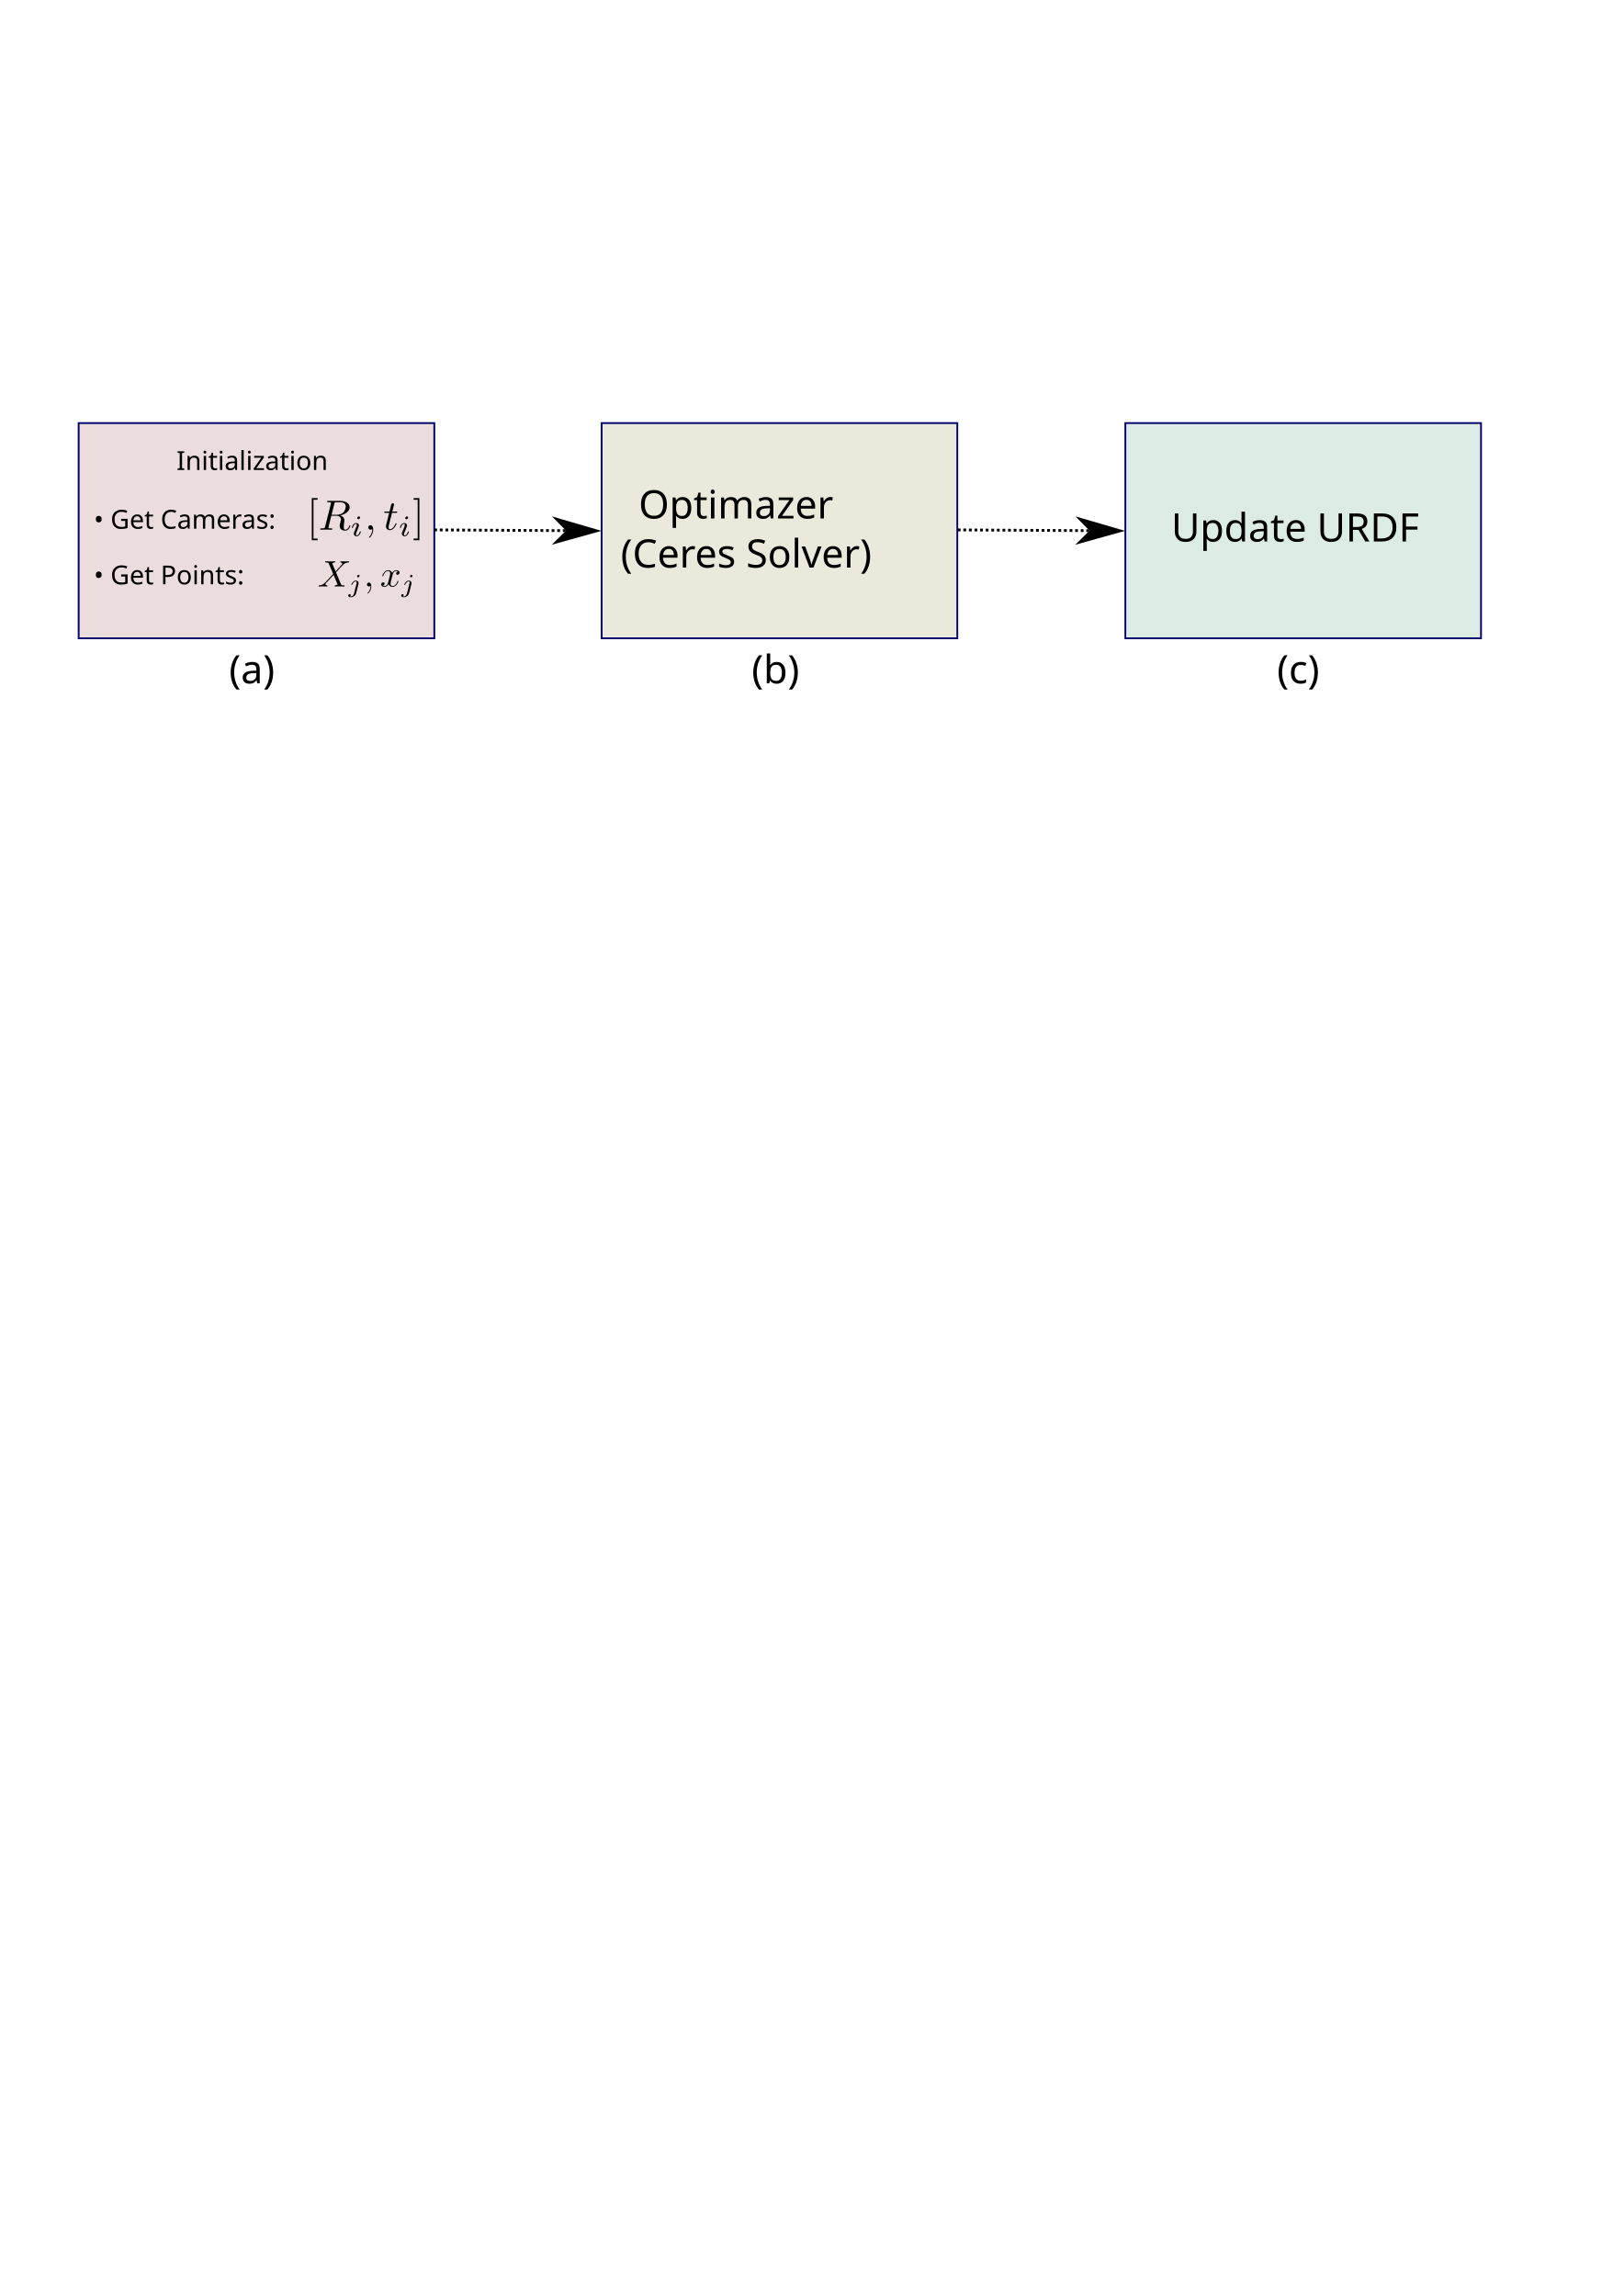
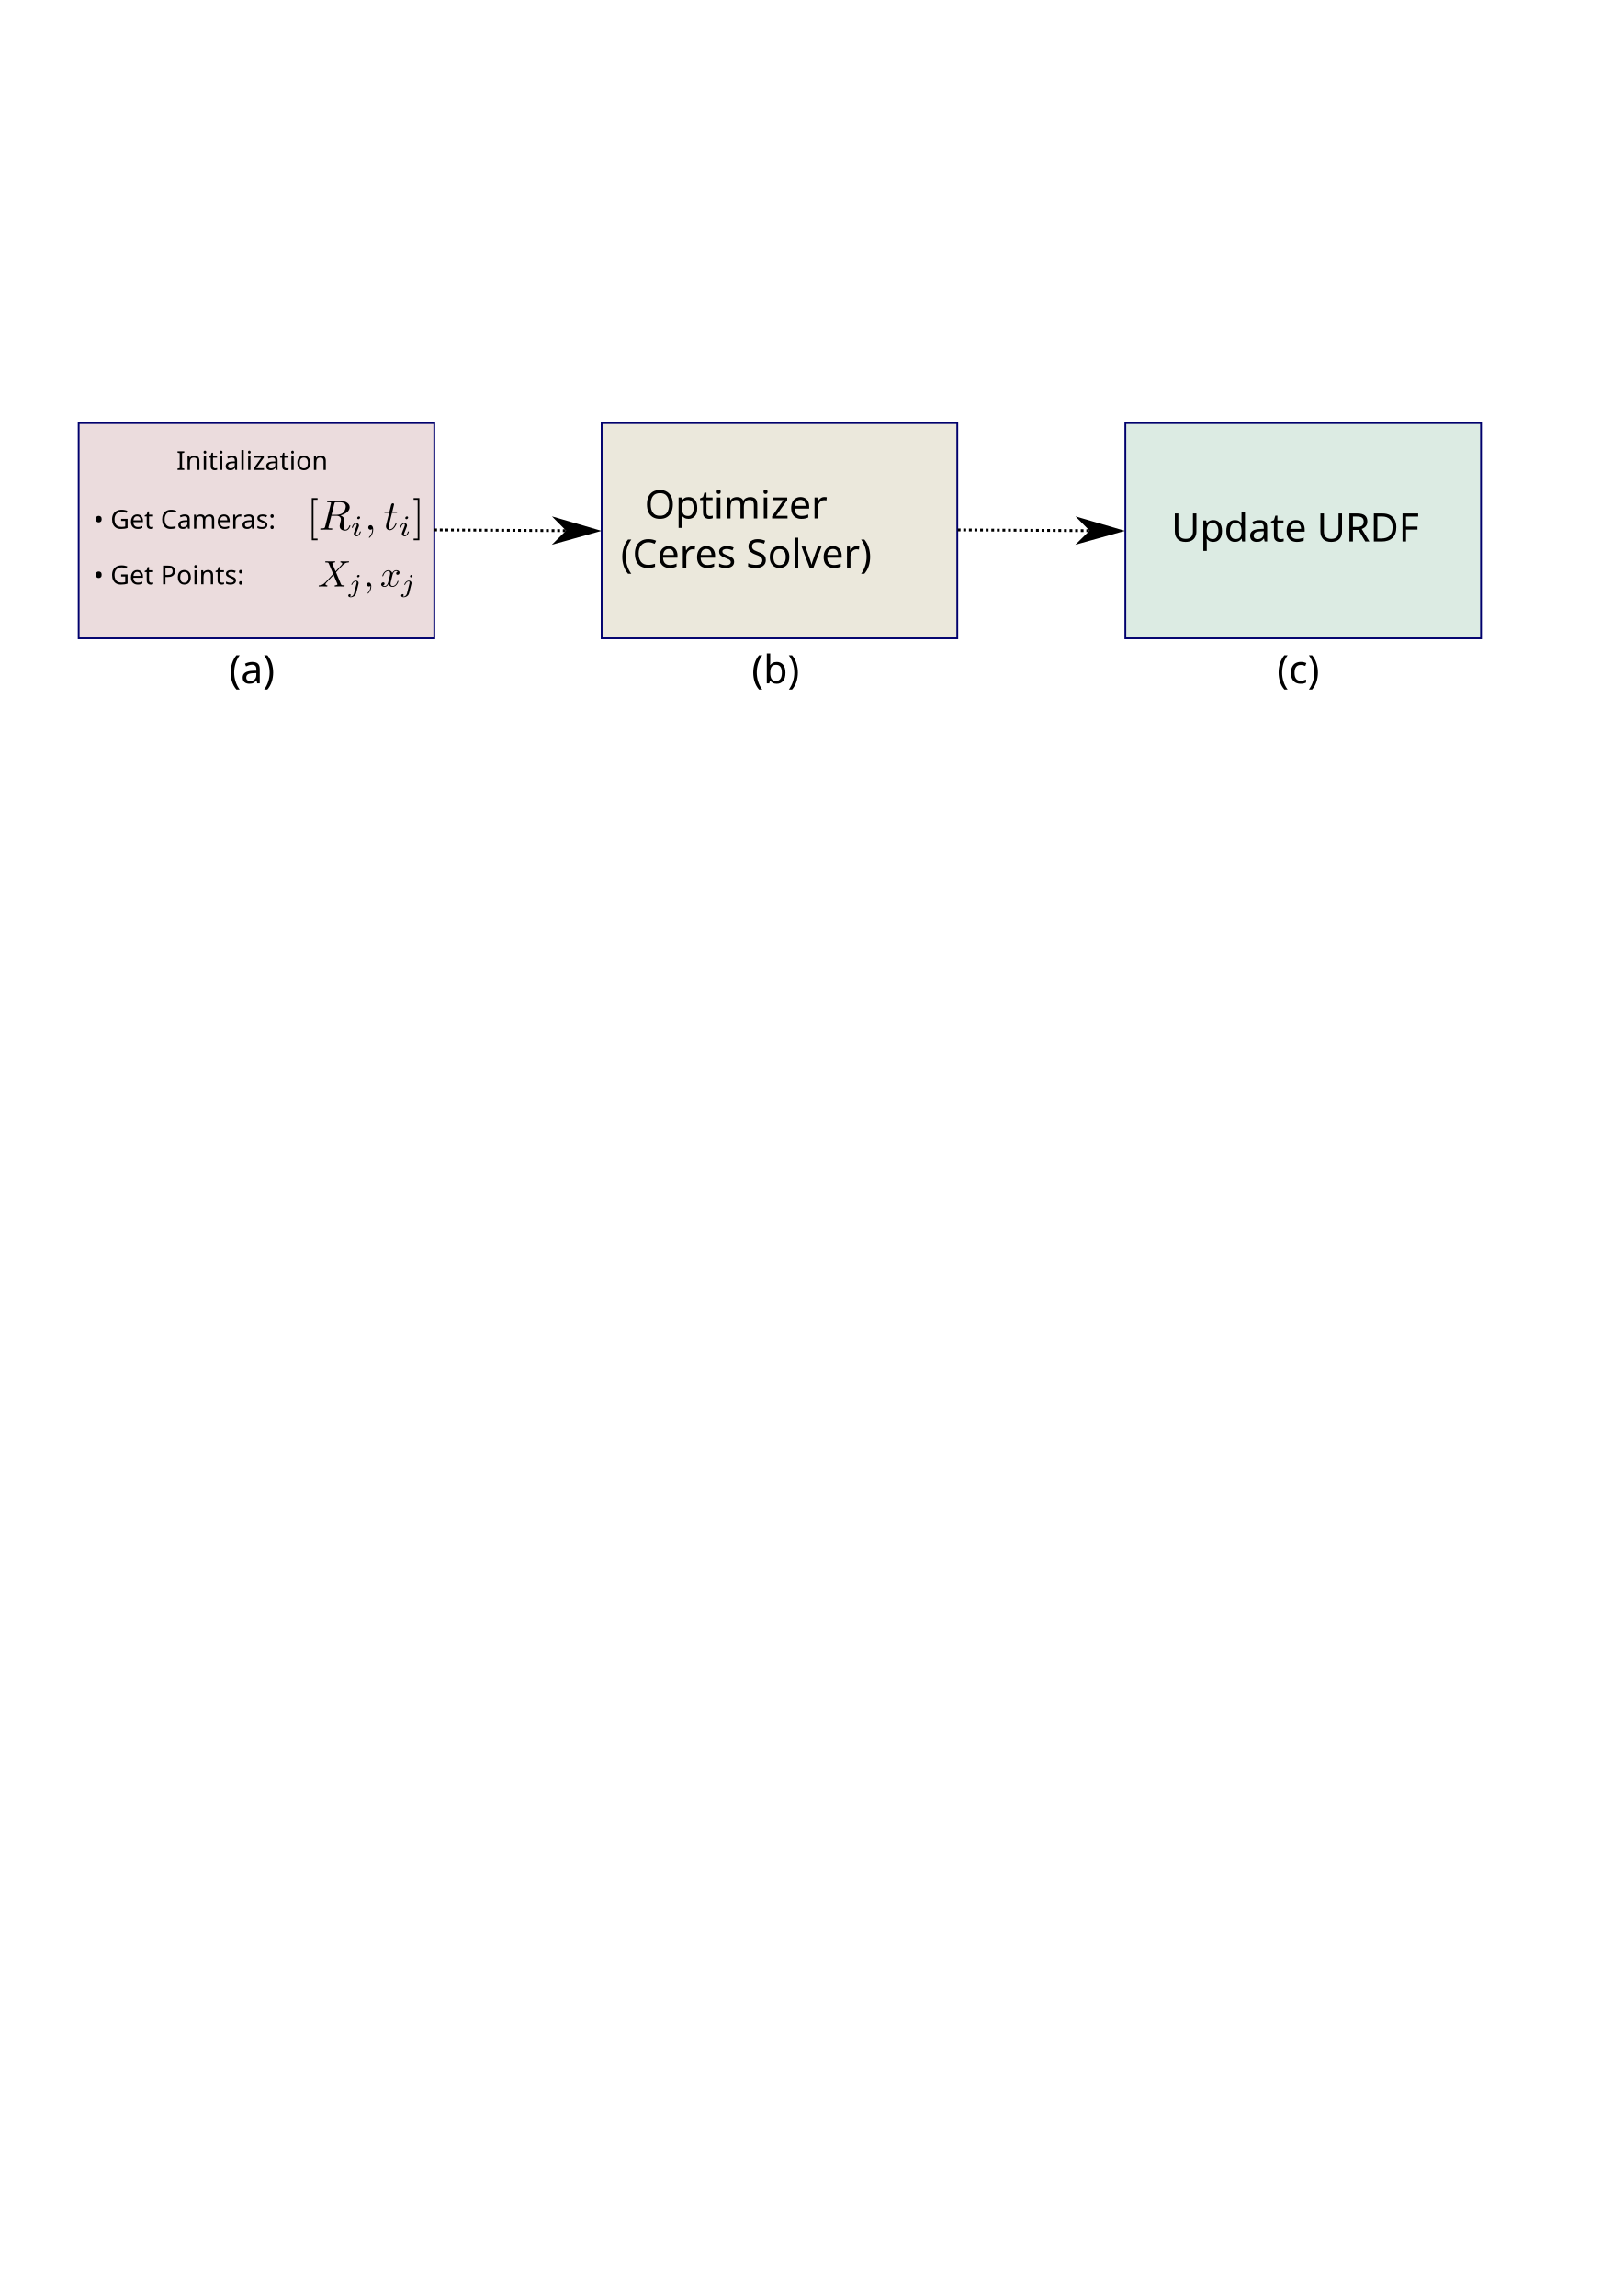
<svg xmlns="http://www.w3.org/2000/svg" width="744.094" height="1052.362" id="svg2" version="1.1">
  <defs id="defs4">
    <marker style="overflow:visible;" id="Arrow1Lend" refX="0.0" refY="0.0" orient="auto">
      <path transform="scale(0.8) rotate(180) translate(12.5,0)" style="fill-rule:evenodd;stroke:#000000;stroke-width:1.0pt;" d="M 0.0,0.0 L 5.0,-5.0 L -12.5,0.0 L 5.0,5.0 L 0.0,0.0 z " id="path4043" />
    </marker>
    <marker style="overflow:visible" id="Arrow1Lstart" refX="0.0" refY="0.0" orient="auto">
      <path transform="scale(0.8) translate(12.5,0)" style="fill-rule:evenodd;stroke:#000000;stroke-width:1.0pt" d="M 0.0,0.0 L 5.0,-5.0 L -12.5,0.0 L 5.0,5.0 L 0.0,0.0 z " id="path4040" />
    </marker>
    <marker style="overflow:visible" id="Arrow1Lend-4" refX="0" refY="0" orient="auto">
      <path transform="matrix(-0.8,0,0,-0.8,-10,0)" style="fill-rule:evenodd;stroke:#000000;stroke-width:1pt" d="M 0,0 5,-5 -12.5,0 5,5 0,0 z" id="path4043-0" />
    </marker>
  </defs>
  <g id="layer1">
    <g id="g3531">
      <rect style="fill:#ebdcdd;fill-opacity:1;stroke:#00006d;stroke-width:0.82;stroke-opacity:1" id="rect2985" width="162.991" height="98.644" x="36.045" y="193.916" />
      <text xml:space="preserve" style="font-size:18px;font-style:normal;font-weight:normal;line-height:125%;letter-spacing:0px;word-spacing:0px;fill:#000000;fill-opacity:1;stroke:none;font-family:Sans" x="42.992" y="242.324" id="text2987">
        <tspan x="42.992" y="242.324" id="tspan2991" style="font-size:12px">• Get Cameras:</tspan>
      </text>
      <g id="g2990" transform="matrix(0.364975,0,0,0.364975,31.77382,112.3151)">
        <g word-spacing="normal" letter-spacing="normal" font-size-adjust="none" font-stretch="normal" font-weight="normal" font-variant="normal" font-style="normal" stroke-miterlimit="10.433" xml:space="preserve" transform="matrix(1.062992,0,0,-1.062992,-186.0236,789.2717)" id="content" style="font-style:normal;font-variant:normal;font-weight:normal;font-stretch:normal;letter-spacing:normal;word-spacing:normal;text-anchor:start;fill:none;stroke:#000000;stroke-linecap:butt;stroke-linejoin:miter;stroke-miterlimit:10.433;stroke-opacity:1;stroke-dasharray:none;stroke-dashoffset:0">
          <polygon id="polygon2993" points="468.22,443.56 461.39,443.56 461.39,393.75 468.22,393.75 468.22,395.73 463.39,395.73 463.39,441.57 468.22,441.57 " style="fill:#000000;stroke-width:0" />
          <path id="path2995" d="m 495.18,423.14 0.47,0.11 0.48,0.12 0.48,0.14 0.48,0.15 0.48,0.16 0.48,0.18 0.48,0.19 0.48,0.2 0.47,0.22 0.47,0.23 0.45,0.24 0.45,0.25 0.44,0.27 0.43,0.28 0.42,0.29 0.4,0.3 0.39,0.31 0.37,0.32 0.35,0.34 0.34,0.35 0.32,0.35 0.29,0.37 0.28,0.38 0.25,0.39 0.22,0.4 0.2,0.41 0.17,0.42 0.14,0.43 0.12,0.44 0.08,0.45 0.05,0.46 0.02,0.47 c 0,4.28 -4.49,7.47 -11,7.47 h -14.2 c -1,0 -1.46,0 -1.46,-1 0,-0.55 0.46,-0.55 1.41,-0.55 0.09,0 1.05,0 1.89,-0.09 0.89,-0.11 1.34,-0.16 1.34,-0.8 0,-0.2 -0.04,-0.36 -0.2,-0.95 l -6.67,-26.75 c -0.5,-1.95 -0.6,-2.34 -4.53,-2.34 -0.91,0 -1.35,0 -1.35,-1 0,-0.55 0.6,-0.55 0.69,-0.55 1.41,0 4.89,0.16 6.28,0.16 1.39,0 4.94,-0.16 6.33,-0.16 0.41,0 1,0 1,1 0,0.55 -0.45,0.55 -1.39,0.55 -1.84,0 -3.25,0 -3.25,0.89 0,0.29 0.11,0.54 0.16,0.84 l 3.28,13.2 h 5.93 l -0.04,1.11 h -5.6 l 3.25,13 c 0.3,1.19 0.44,1.69 1.39,1.85 0.46,0.04 2.05,0.04 3.04,0.04 3.54,0 9.07,0 9.07,-4.93 0,-1.69 -0.79,-5.13 -2.75,-7.07 -1.28,-1.29 -3.92,-2.89 -8.4,-2.89 l 0.04,-1.11 c 4.54,0 5.43,-2.78 5.43,-4.53 0,-0.75 -0.39,-2.28 -0.69,-3.44 -0.36,-1.39 -0.8,-3.23 -0.8,-4.23 0,-5.37 5.97,-5.37 6.63,-5.37 4.23,0 5.97,5.03 5.97,5.73 0,0.59 -0.55,0.59 -0.6,0.59 -0.45,0 -0.54,-0.36 -0.64,-0.7 -1.25,-3.69 -3.39,-4.53 -4.55,-4.53 -1.64,0 -1.98,1.09 -1.98,3.05 0,1.53 0.3,4.07 0.5,5.67 0.09,0.7 0.2,1.64 0.2,2.34 0,3.83 -3.34,5.38 -4.68,5.88 z" style="fill:#000000;stroke-width:0" />
          <path id="path2997" d="m 518.42,420.54 0,0.05 -0.01,0.06 0,0.05 -0.01,0.06 -0.01,0.05 -0.02,0.06 -0.01,0.05 -0.02,0.06 -0.03,0.06 -0.02,0.05 -0.03,0.06 -0.03,0.05 -0.03,0.06 -0.04,0.05 -0.03,0.05 -0.05,0.05 -0.04,0.05 -0.05,0.05 -0.05,0.04 -0.05,0.05 -0.06,0.04 -0.06,0.03 -0.06,0.04 -0.06,0.03 -0.07,0.03 -0.07,0.03 -0.08,0.02 -0.08,0.02 -0.08,0.01 -0.08,0.01 -0.09,0.01 -0.09,0 c -0.94,0 -1.95,-0.91 -1.95,-1.92 0,-0.59 0.45,-1.33 1.41,-1.33 1,0 1.95,0.99 1.95,1.92 z" style="fill:#000000;stroke-width:0" />
          <path id="path2999" d="m 511.31,402.84 -0.05,-0.17 -0.06,-0.17 -0.03,-0.08 -0.02,-0.09 -0.03,-0.08 -0.02,-0.09 -0.02,-0.09 -0.02,-0.09 -0.02,-0.1 -0.01,-0.09 -0.02,-0.1 0,-0.05 -0.01,-0.05 0,-0.06 0,-0.05 0,-0.05 0,-0.06 c 0,-1.64 1.39,-2.95 3.29,-2.95 3.49,0 5.03,4.79 5.03,5.33 0,0.45 -0.45,0.45 -0.56,0.45 -0.48,0 -0.53,-0.2 -0.67,-0.59 -0.8,-2.79 -2.33,-4.22 -3.69,-4.22 -0.7,0 -0.87,0.45 -0.87,1.22 0,0.79 0.25,1.46 0.56,2.23 0.34,0.94 0.73,1.87 1.11,2.78 0.31,0.84 1.58,4.02 1.72,4.44 0.09,0.34 0.2,0.76 0.2,1.11 0,1.64 -1.39,2.95 -3.31,2.95 -3.45,0 -5.05,-4.73 -5.05,-5.33 0,-0.45 0.49,-0.45 0.6,-0.45 0.48,0 0.51,0.17 0.62,0.56 0.91,3 2.44,4.25 3.72,4.25 0.56,0 0.87,-0.28 0.87,-1.22 0,-0.79 -0.2,-1.32 -1.07,-3.48 z" style="fill:#000000;stroke-width:0" />
          <path id="path3001" d="m 533.91,406.25 0,0.3 -0.01,0.3 -0.02,0.29 -0.03,0.28 -0.03,0.27 -0.04,0.26 -0.04,0.26 -0.05,0.24 -0.06,0.24 -0.07,0.23 -0.07,0.22 -0.07,0.21 -0.09,0.2 -0.09,0.19 -0.09,0.19 -0.1,0.17 -0.11,0.16 -0.11,0.16 -0.12,0.14 -0.12,0.13 -0.13,0.13 -0.13,0.11 -0.14,0.1 -0.15,0.1 -0.14,0.08 -0.16,0.07 -0.16,0.06 -0.16,0.05 -0.17,0.04 -0.17,0.03 -0.18,0.01 -0.18,0.01 c -1.64,0 -2.64,-1.25 -2.64,-2.64 0,-1.34 1,-2.64 2.64,-2.64 0.6,0 1.25,0.2 1.75,0.64 0.14,0.11 0.21,0.16 0.25,0.16 0.05,0 0.1,-0.05 0.1,-0.75 0,-3.69 -1.74,-6.68 -3.39,-8.32 -0.55,-0.54 -0.55,-0.65 -0.55,-0.79 0,-0.36 0.25,-0.55 0.5,-0.55 0.55,0 4.53,3.83 4.53,9.66 z" style="fill:#000000;stroke-width:0" />
          <path id="path3003" d="m 556.14,426.12 h 4.69 c 0.98,0 1.48,0 1.48,1 0,0.55 -0.5,0.55 -1.39,0.55 h -4.39 c 1.8,7.08 2.05,8.08 2.05,8.37 0,0.85 -0.6,1.35 -1.44,1.35 -0.16,0 -1.55,-0.05 -2,-1.8 l -1.94,-7.92 h -4.68 c -1,0 -1.5,0 -1.5,-0.94 0,-0.61 0.4,-0.61 1.4,-0.61 h 4.38 c -3.58,-14.14 -3.78,-14.98 -3.78,-15.89 0,-2.69 1.89,-4.58 4.57,-4.58 5.08,0 7.93,7.27 7.93,7.67 0,0.5 -0.4,0.5 -0.6,0.5 -0.45,0 -0.5,-0.15 -0.75,-0.7 -2.14,-5.17 -4.78,-6.37 -6.47,-6.37 -1.04,0 -1.54,0.65 -1.54,2.29 0,1.19 0.09,1.55 0.29,2.39 z" style="fill:#000000;stroke-width:0" />
          <path id="path3005" d="m 575.18,420.54 -0.01,0.05 0,0.06 -0.01,0.05 0,0.06 -0.02,0.05 -0.01,0.06 -0.02,0.05 -0.02,0.06 -0.02,0.06 -0.02,0.05 -0.03,0.06 -0.03,0.05 -0.03,0.06 -0.04,0.05 -0.04,0.05 -0.04,0.05 -0.04,0.05 -0.05,0.05 -0.05,0.04 -0.05,0.05 -0.06,0.04 -0.06,0.03 -0.06,0.04 -0.07,0.03 -0.06,0.03 -0.07,0.03 -0.08,0.02 -0.08,0.02 -0.08,0.01 -0.08,0.01 -0.09,0.01 -0.09,0 c -0.94,0 -1.95,-0.91 -1.95,-1.92 0,-0.59 0.45,-1.33 1.4,-1.33 1,0 1.96,0.99 1.96,1.92 z" style="fill:#000000;stroke-width:0" />
          <path id="path3007" d="m 568.07,402.84 -0.06,-0.17 -0.05,-0.17 -0.03,-0.08 -0.02,-0.09 -0.03,-0.08 -0.02,-0.09 -0.02,-0.09 -0.02,-0.09 -0.02,-0.1 -0.02,-0.09 -0.01,-0.1 0,-0.05 -0.01,-0.05 0,-0.06 0,-0.05 -0.01,-0.05 0,-0.06 c 0,-1.64 1.4,-2.95 3.3,-2.95 3.48,0 5.03,4.79 5.03,5.33 0,0.45 -0.45,0.45 -0.56,0.45 -0.49,0 -0.53,-0.2 -0.67,-0.59 -0.8,-2.79 -2.33,-4.22 -3.69,-4.22 -0.7,0 -0.88,0.45 -0.88,1.22 0,0.79 0.25,1.46 0.57,2.23 0.34,0.94 0.73,1.87 1.11,2.78 0.31,0.84 1.57,4.02 1.72,4.44 0.09,0.34 0.2,0.76 0.2,1.11 0,1.64 -1.39,2.95 -3.31,2.95 -3.46,0 -5.05,-4.73 -5.05,-5.33 0,-0.45 0.48,-0.45 0.59,-0.45 0.49,0 0.52,0.17 0.63,0.56 0.91,3 2.44,4.25 3.72,4.25 0.56,0 0.87,-0.28 0.87,-1.22 0,-0.79 -0.2,-1.32 -1.08,-3.48 z" style="fill:#000000;stroke-width:0" />
          <polygon id="polygon3009" points="581.65,395.73 581.65,393.75 588.48,393.75 588.48,443.56 581.65,443.56 581.65,441.57 586.48,441.57 586.48,395.73 " style="fill:#000000;stroke-width:0" />
        </g>
      </g>
      <rect style="fill:#dcebe3;fill-opacity:1;stroke:#00006d;stroke-width:0.82;stroke-opacity:1" id="rect2985-8" width="162.991" height="98.644" x="515.714" y="193.916" />
      <text xml:space="preserve" style="font-size:18px;font-style:normal;font-weight:normal;line-height:125%;letter-spacing:0px;word-spacing:0px;fill:#000000;fill-opacity:1;stroke:none;font-family:Sans" x="536.763" y="248.204" id="text2987-4">
        <tspan x="536.763" y="248.204" id="tspan4726">Update URDF</tspan>
      </text>
      <rect style="fill:#ebe8dc;fill-opacity:1;stroke:#00006d;stroke-width:0.82;stroke-opacity:1" id="rect2985-1" width="162.991" height="98.644" x="275.714" y="193.916" />
      <text xml:space="preserve" style="font-size:18px;font-style:normal;font-weight:normal;text-align:center;line-height:125%;letter-spacing:0px;word-spacing:0px;text-anchor:middle;fill:#000000;fill-opacity:1;stroke:none;font-family:Sans" x="358.34" y="215.139" id="text2987-5">
        <tspan x="358.34" y="215.139" id="tspan2991-3" />
-         <tspan x="358.34" y="237.639" id="tspan4722">Optimazer</tspan>
+         <tspan x="358.34" y="237.639" id="tspan4722">Optimizer</tspan>
        <tspan x="358.34" y="260.139" id="tspan4724">(Ceres Solver)</tspan>
      </text>
      <path style="fill:none;stroke:#000000;stroke-width:1.281;stroke-linecap:butt;stroke-linejoin:miter;stroke-miterlimit:4;stroke-opacity:1;stroke-dasharray:1.281, 1.281;stroke-dashoffset:0;marker-end:url(#Arrow1Lend)" d="m 199,242.875 74.178,0.426" id="path4032" />
      <path style="fill:none;stroke:#000000;stroke-width:1.281;stroke-linecap:butt;stroke-linejoin:miter;stroke-miterlimit:4;stroke-opacity:1;stroke-dasharray:1.281, 1.281;stroke-dashoffset:0;marker-end:url(#Arrow1Lend)" d="m 438.911,242.875 74.178,0.426" id="path4032-5" />
      <text xml:space="preserve" style="font-size:18px;font-style:normal;font-weight:normal;line-height:125%;letter-spacing:0px;word-spacing:0px;fill:#000000;fill-opacity:1;stroke:none;font-family:Sans" x="104.994" y="313.205" id="text4838">
        <tspan id="tspan4840" x="104.994" y="313.205">(a)</tspan>
      </text>
      <text xml:space="preserve" style="font-size:18px;font-style:normal;font-weight:normal;line-height:125%;letter-spacing:0px;word-spacing:0px;fill:#000000;fill-opacity:1;stroke:none;font-family:Sans" x="344.47" y="313.214" id="text4842">
        <tspan id="tspan4844" x="344.47" y="313.214">(b)</tspan>
      </text>
      <text xml:space="preserve" style="font-size:18px;font-style:normal;font-weight:normal;line-height:125%;letter-spacing:0px;word-spacing:0px;fill:#000000;fill-opacity:1;stroke:none;font-family:Sans" x="585.226" y="313.205" id="text4846">
        <tspan id="tspan4848" x="585.226" y="313.205">(c)</tspan>
      </text>
      <text xml:space="preserve" style="font-size:18px;font-style:normal;font-weight:normal;line-height:125%;letter-spacing:0px;word-spacing:0px;fill:#000000;fill-opacity:1;stroke:none;font-family:Sans" x="42.992" y="267.817" id="text2987-2">
        <tspan x="42.992" y="267.817" style="font-size:12px" id="tspan4873">• Get Points:</tspan>
      </text>
      <text xml:space="preserve" style="font-size:18px;font-style:normal;font-weight:normal;line-height:125%;letter-spacing:0px;word-spacing:0px;fill:#000000;fill-opacity:1;stroke:none;font-family:Sans" x="80.87" y="215.407" id="text2987-2-3">
        <tspan x="80.87" y="215.407" style="font-size:12px" id="tspan4873-5">Initialization</tspan>
      </text>
      <g transform="translate(-87.69052,44.90175)" id="g3163">
        <g style="font-style:normal;font-variant:normal;font-weight:normal;font-stretch:normal;letter-spacing:normal;word-spacing:normal;text-anchor:start;fill:none;stroke:#000000;stroke-linecap:butt;stroke-linejoin:miter;stroke-miterlimit:10.433;stroke-opacity:1;stroke-dasharray:none;stroke-dashoffset:0" id="g3165" transform="matrix(1.062992,0,0,-1.062992,-186.0236,789.2717)" xml:space="preserve" stroke-miterlimit="10.433" font-style="normal" font-variant="normal" font-weight="normal" font-stretch="normal" font-size-adjust="none" letter-spacing="normal" word-spacing="normal">
          <g transform="matrix(0.300154,0,0,0.300154,304.9497,430.7723)" id="g3520">
            <g id="g3287" transform="matrix(1,0,0,-1,0,694.2614)">
              <g id="g3289" transform="matrix(1.062992,0,0,-1.062992,-186.0236,789.2717)" xml:space="preserve" stroke-miterlimit="10.433" font-style="normal" font-variant="normal" font-weight="normal" font-stretch="normal" font-size-adjust="none" letter-spacing="normal" word-spacing="normal" style="font-style:normal;font-variant:normal;font-weight:normal;font-stretch:normal;letter-spacing:normal;word-spacing:normal;text-anchor:start;fill:none;stroke:#000000;stroke-linecap:butt;stroke-linejoin:miter;stroke-miterlimit:10.433;stroke-opacity:1;stroke-dasharray:none;stroke-dashoffset:0">
                <path d="m 479.68,426.68 -4.18,9.91 c -0.15,0.41 -0.25,0.59 -0.25,0.64 0,0.31 0.85,1.25 2.94,1.45 0.5,0.05 1,0.1 1,0.96 0,0.59 -0.61,0.59 -0.75,0.59 -2.05,0 -4.19,-0.16 -6.28,-0.16 -1.25,0 -4.33,0.16 -5.58,0.16 -0.29,0 -0.9,0 -0.9,-1 0,-0.55 0.5,-0.55 1.15,-0.55 2.99,0 3.28,-0.5 3.74,-1.59 l 5.87,-13.91 -10.51,-11.31 -0.64,-0.55 c -2.44,-2.64 -4.79,-3.43 -7.33,-3.57 -0.64,-0.05 -1.1,-0.05 -1.1,-1 0,-0.05 0,-0.55 0.66,-0.55 1.48,0 3.12,0.16 4.67,0.16 1.85,0 3.8,-0.16 5.58,-0.16 0.31,0 0.91,0 0.91,1 0,0.5 -0.5,0.55 -0.6,0.55 -0.45,0.04 -2,0.14 -2,1.54 0,0.8 0.75,1.6 1.35,2.24 l 5.07,5.39 4.49,4.87 5.03,-11.9 c 0.2,-0.55 0.25,-0.6 0.25,-0.71 0,-0.39 -0.94,-1.23 -2.89,-1.43 -0.55,-0.05 -0.99,-0.11 -0.99,-0.96 0,-0.59 0.55,-0.59 0.74,-0.59 1.41,0 4.89,0.16 6.28,0.16 1.25,0 4.28,-0.16 5.53,-0.16 0.35,0 0.95,0 0.95,0.95 0,0.6 -0.5,0.6 -0.9,0.6 -3.33,0.04 -3.44,0.2 -4.28,2.18 -1.94,4.64 -5.28,12.41 -6.42,15.39 3.39,3.5 8.6,9.43 10.2,10.82 1.45,1.2 3.34,2.39 6.33,2.54 0.65,0.05 1.09,0.05 1.09,1 0,0.05 0,0.55 -0.64,0.55 -1.5,0 -3.14,-0.16 -4.69,-0.16 -1.84,0 -3.73,0.16 -5.53,0.16 -0.3,0 -0.94,0 -0.94,-1 0,-0.34 0.25,-0.5 0.6,-0.55 0.45,-0.04 2,-0.15 2,-1.54 0,-0.71 -0.55,-1.35 -0.96,-1.8 z" id="path3291" style="fill:#000000;stroke-width:0" />
                <path d="m 512.1,420.54 0,0.06 -0.01,0.06 0,0.05 -0.01,0.06 -0.02,0.06 -0.01,0.06 -0.02,0.05 -0.02,0.06 -0.02,0.06 -0.03,0.05 -0.02,0.06 -0.03,0.05 -0.04,0.06 -0.03,0.05 -0.04,0.05 -0.05,0.05 -0.04,0.05 -0.05,0.04 -0.05,0.05 -0.05,0.04 -0.06,0.04 -0.05,0.03 -0.07,0.04 -0.06,0.03 -0.07,0.02 -0.07,0.03 -0.07,0.02 -0.07,0.02 -0.08,0.01 -0.08,0.01 -0.09,0.01 -0.08,0 c -1.02,0 -1.96,-0.98 -1.96,-1.92 0,-0.56 0.43,-1.33 1.39,-1.33 0.94,0 1.96,0.91 1.96,1.92 z" id="path3293" style="fill:#000000;stroke-width:0" />
                <path d="m 504.71,397.06 -0.06,-0.23 -0.07,-0.22 -0.07,-0.22 -0.08,-0.21 -0.09,-0.21 -0.09,-0.21 -0.1,-0.21 -0.11,-0.2 -0.11,-0.19 -0.11,-0.19 -0.13,-0.19 -0.12,-0.18 -0.14,-0.17 -0.13,-0.17 -0.14,-0.16 -0.15,-0.15 -0.15,-0.15 -0.15,-0.14 -0.16,-0.13 -0.17,-0.13 -0.16,-0.11 -0.17,-0.11 -0.17,-0.1 -0.18,-0.09 -0.17,-0.08 -0.18,-0.07 -0.19,-0.06 -0.18,-0.05 -0.19,-0.04 -0.19,-0.03 -0.19,-0.02 -0.19,0 c -0.45,0 -0.87,0.06 -1.26,0.2 0.9,0.42 1.18,1.25 1.18,1.78 0,0.83 -0.65,1.28 -1.35,1.28 -1.08,0 -1.99,-0.94 -1.99,-2.04 0,-1.33 1.36,-2.21 3.45,-2.21 2.1,0 6.16,1.25 7.25,5.5 l 3.13,12.49 c 0.11,0.37 0.17,0.68 0.17,1.22 0,1.9 -1.62,3.26 -3.72,3.26 -3.87,0 -6.09,-4.84 -6.09,-5.33 0,-0.45 0.48,-0.45 0.59,-0.45 0.41,0 0.46,0.11 0.69,0.62 0.87,2.04 2.69,4.19 4.7,4.19 0.88,0 1.19,-0.59 1.19,-1.7 0,-0.39 -0.06,-0.88 -0.11,-1.05 z" id="path3295" style="fill:#000000;stroke-width:0" />
                <path d="m 527.91,406.25 0,0.3 -0.01,0.3 -0.02,0.29 -0.03,0.28 -0.03,0.27 -0.04,0.26 -0.04,0.26 -0.05,0.24 -0.06,0.24 -0.07,0.23 -0.07,0.22 -0.07,0.21 -0.09,0.2 -0.09,0.19 -0.09,0.19 -0.1,0.17 -0.11,0.16 -0.11,0.16 -0.12,0.14 -0.12,0.13 -0.13,0.13 -0.13,0.11 -0.14,0.1 -0.15,0.1 -0.14,0.08 -0.16,0.07 -0.16,0.06 -0.16,0.05 -0.17,0.04 -0.17,0.03 -0.18,0.01 -0.18,0.01 c -1.64,0 -2.64,-1.25 -2.64,-2.64 0,-1.34 1,-2.64 2.64,-2.64 0.6,0 1.25,0.2 1.75,0.64 0.14,0.11 0.21,0.16 0.25,0.16 0.05,0 0.1,-0.05 0.1,-0.75 0,-3.69 -1.74,-6.68 -3.39,-8.32 -0.55,-0.54 -0.55,-0.65 -0.55,-0.79 0,-0.36 0.25,-0.55 0.5,-0.55 0.55,0 4.53,3.83 4.53,9.66 z" id="path3297" style="fill:#000000;stroke-width:0" />
                <path d="m 556.52,421.25 0.03,0.13 0.03,0.15 0.04,0.16 0.05,0.18 0.05,0.19 0.06,0.21 0.07,0.22 0.07,0.22 0.08,0.23 0.09,0.24 0.09,0.25 0.11,0.24 0.11,0.25 0.12,0.25 0.13,0.25 0.13,0.25 0.15,0.24 0.16,0.24 0.16,0.23 0.18,0.22 0.19,0.22 0.2,0.2 0.21,0.19 0.22,0.18 0.23,0.16 0.24,0.14 0.13,0.07 0.13,0.06 0.13,0.05 0.14,0.05 0.14,0.05 0.14,0.04 0.15,0.03 0.14,0.03 0.16,0.02 0.15,0.02 0.16,0.01 0.16,0 c 0.25,0 1.44,0 2.49,-0.64 -1.39,-0.25 -2.39,-1.5 -2.39,-2.69 0,-0.79 0.54,-1.75 1.89,-1.75 1.09,0 2.68,0.89 2.68,2.89 0,2.6 -2.93,3.28 -4.62,3.28 -2.89,0 -4.64,-2.64 -5.23,-3.78 -1.25,3.28 -3.94,3.78 -5.38,3.78 -5.19,0 -8.03,-6.42 -8.03,-7.67 0,-0.5 0.5,-0.5 0.61,-0.5 0.39,0 0.55,0.11 0.64,0.55 1.69,5.28 4.98,6.53 6.67,6.53 0.95,0 2.69,-0.44 2.69,-3.33 0,-1.54 -0.85,-4.89 -2.69,-11.86 -0.8,-3.09 -2.53,-5.18 -4.73,-5.18 -0.3,0 -1.44,0 -2.49,0.65 1.25,0.24 2.35,1.28 2.35,2.69 0,1.34 -1.1,1.73 -1.85,1.73 -1.5,0 -2.75,-1.29 -2.75,-2.89 0,-2.28 2.5,-3.28 4.69,-3.28 3.3,0 5.08,3.49 5.23,3.78 0.6,-1.84 2.39,-3.78 5.38,-3.78 5.14,0 7.98,6.42 7.98,7.67 0,0.5 -0.45,0.5 -0.61,0.5 -0.43,0 -0.54,-0.2 -0.64,-0.54 -1.64,-5.33 -5.03,-6.53 -6.62,-6.53 -1.95,0 -2.75,1.59 -2.75,3.29 0,1.1 0.3,2.19 0.86,4.38 z" id="path3299" style="fill:#000000;stroke-width:0" />
                <path d="m 583.62,420.54 0,0.06 -0.01,0.06 0,0.05 -0.01,0.06 -0.02,0.06 -0.01,0.06 -0.02,0.05 -0.02,0.06 -0.02,0.06 -0.03,0.05 -0.02,0.06 -0.04,0.05 -0.03,0.06 -0.04,0.05 -0.03,0.05 -0.05,0.05 -0.04,0.05 -0.05,0.04 -0.05,0.05 -0.05,0.04 -0.06,0.04 -0.06,0.03 -0.06,0.04 -0.06,0.03 -0.07,0.02 -0.07,0.03 -0.07,0.02 -0.07,0.02 -0.08,0.01 -0.08,0.01 -0.09,0.01 -0.08,0 c -1.02,0 -1.96,-0.98 -1.96,-1.92 0,-0.56 0.43,-1.33 1.39,-1.33 0.94,0 1.96,0.91 1.96,1.92 z" id="path3301" style="fill:#000000;stroke-width:0" />
                <path d="m 576.23,397.06 -0.06,-0.23 -0.07,-0.22 -0.07,-0.22 -0.08,-0.21 -0.09,-0.21 -0.09,-0.21 -0.1,-0.21 -0.11,-0.2 -0.11,-0.19 -0.11,-0.19 -0.13,-0.19 -0.12,-0.18 -0.14,-0.17 -0.13,-0.17 -0.14,-0.16 -0.15,-0.15 -0.15,-0.15 -0.16,-0.14 -0.15,-0.13 -0.17,-0.13 -0.16,-0.11 -0.17,-0.11 -0.17,-0.1 -0.18,-0.09 -0.17,-0.08 -0.18,-0.07 -0.19,-0.06 -0.18,-0.05 -0.19,-0.04 -0.19,-0.03 -0.19,-0.02 -0.19,0 c -0.45,0 -0.87,0.06 -1.26,0.2 0.9,0.42 1.18,1.25 1.18,1.78 0,0.83 -0.65,1.28 -1.36,1.28 -1.07,0 -1.98,-0.94 -1.98,-2.04 0,-1.33 1.36,-2.21 3.45,-2.21 2.1,0 6.16,1.25 7.25,5.5 l 3.13,12.49 c 0.11,0.37 0.17,0.68 0.17,1.22 0,1.9 -1.62,3.26 -3.72,3.26 -3.87,0 -6.09,-4.84 -6.09,-5.33 0,-0.45 0.48,-0.45 0.59,-0.45 0.41,0 0.45,0.11 0.69,0.62 0.87,2.04 2.69,4.19 4.7,4.19 0.88,0 1.19,-0.59 1.19,-1.7 0,-0.39 -0.06,-0.88 -0.11,-1.05 z" id="path3303" style="fill:#000000;stroke-width:0" />
              </g>
            </g>
          </g>
        </g>
      </g>
    </g>
  </g>
</svg>
